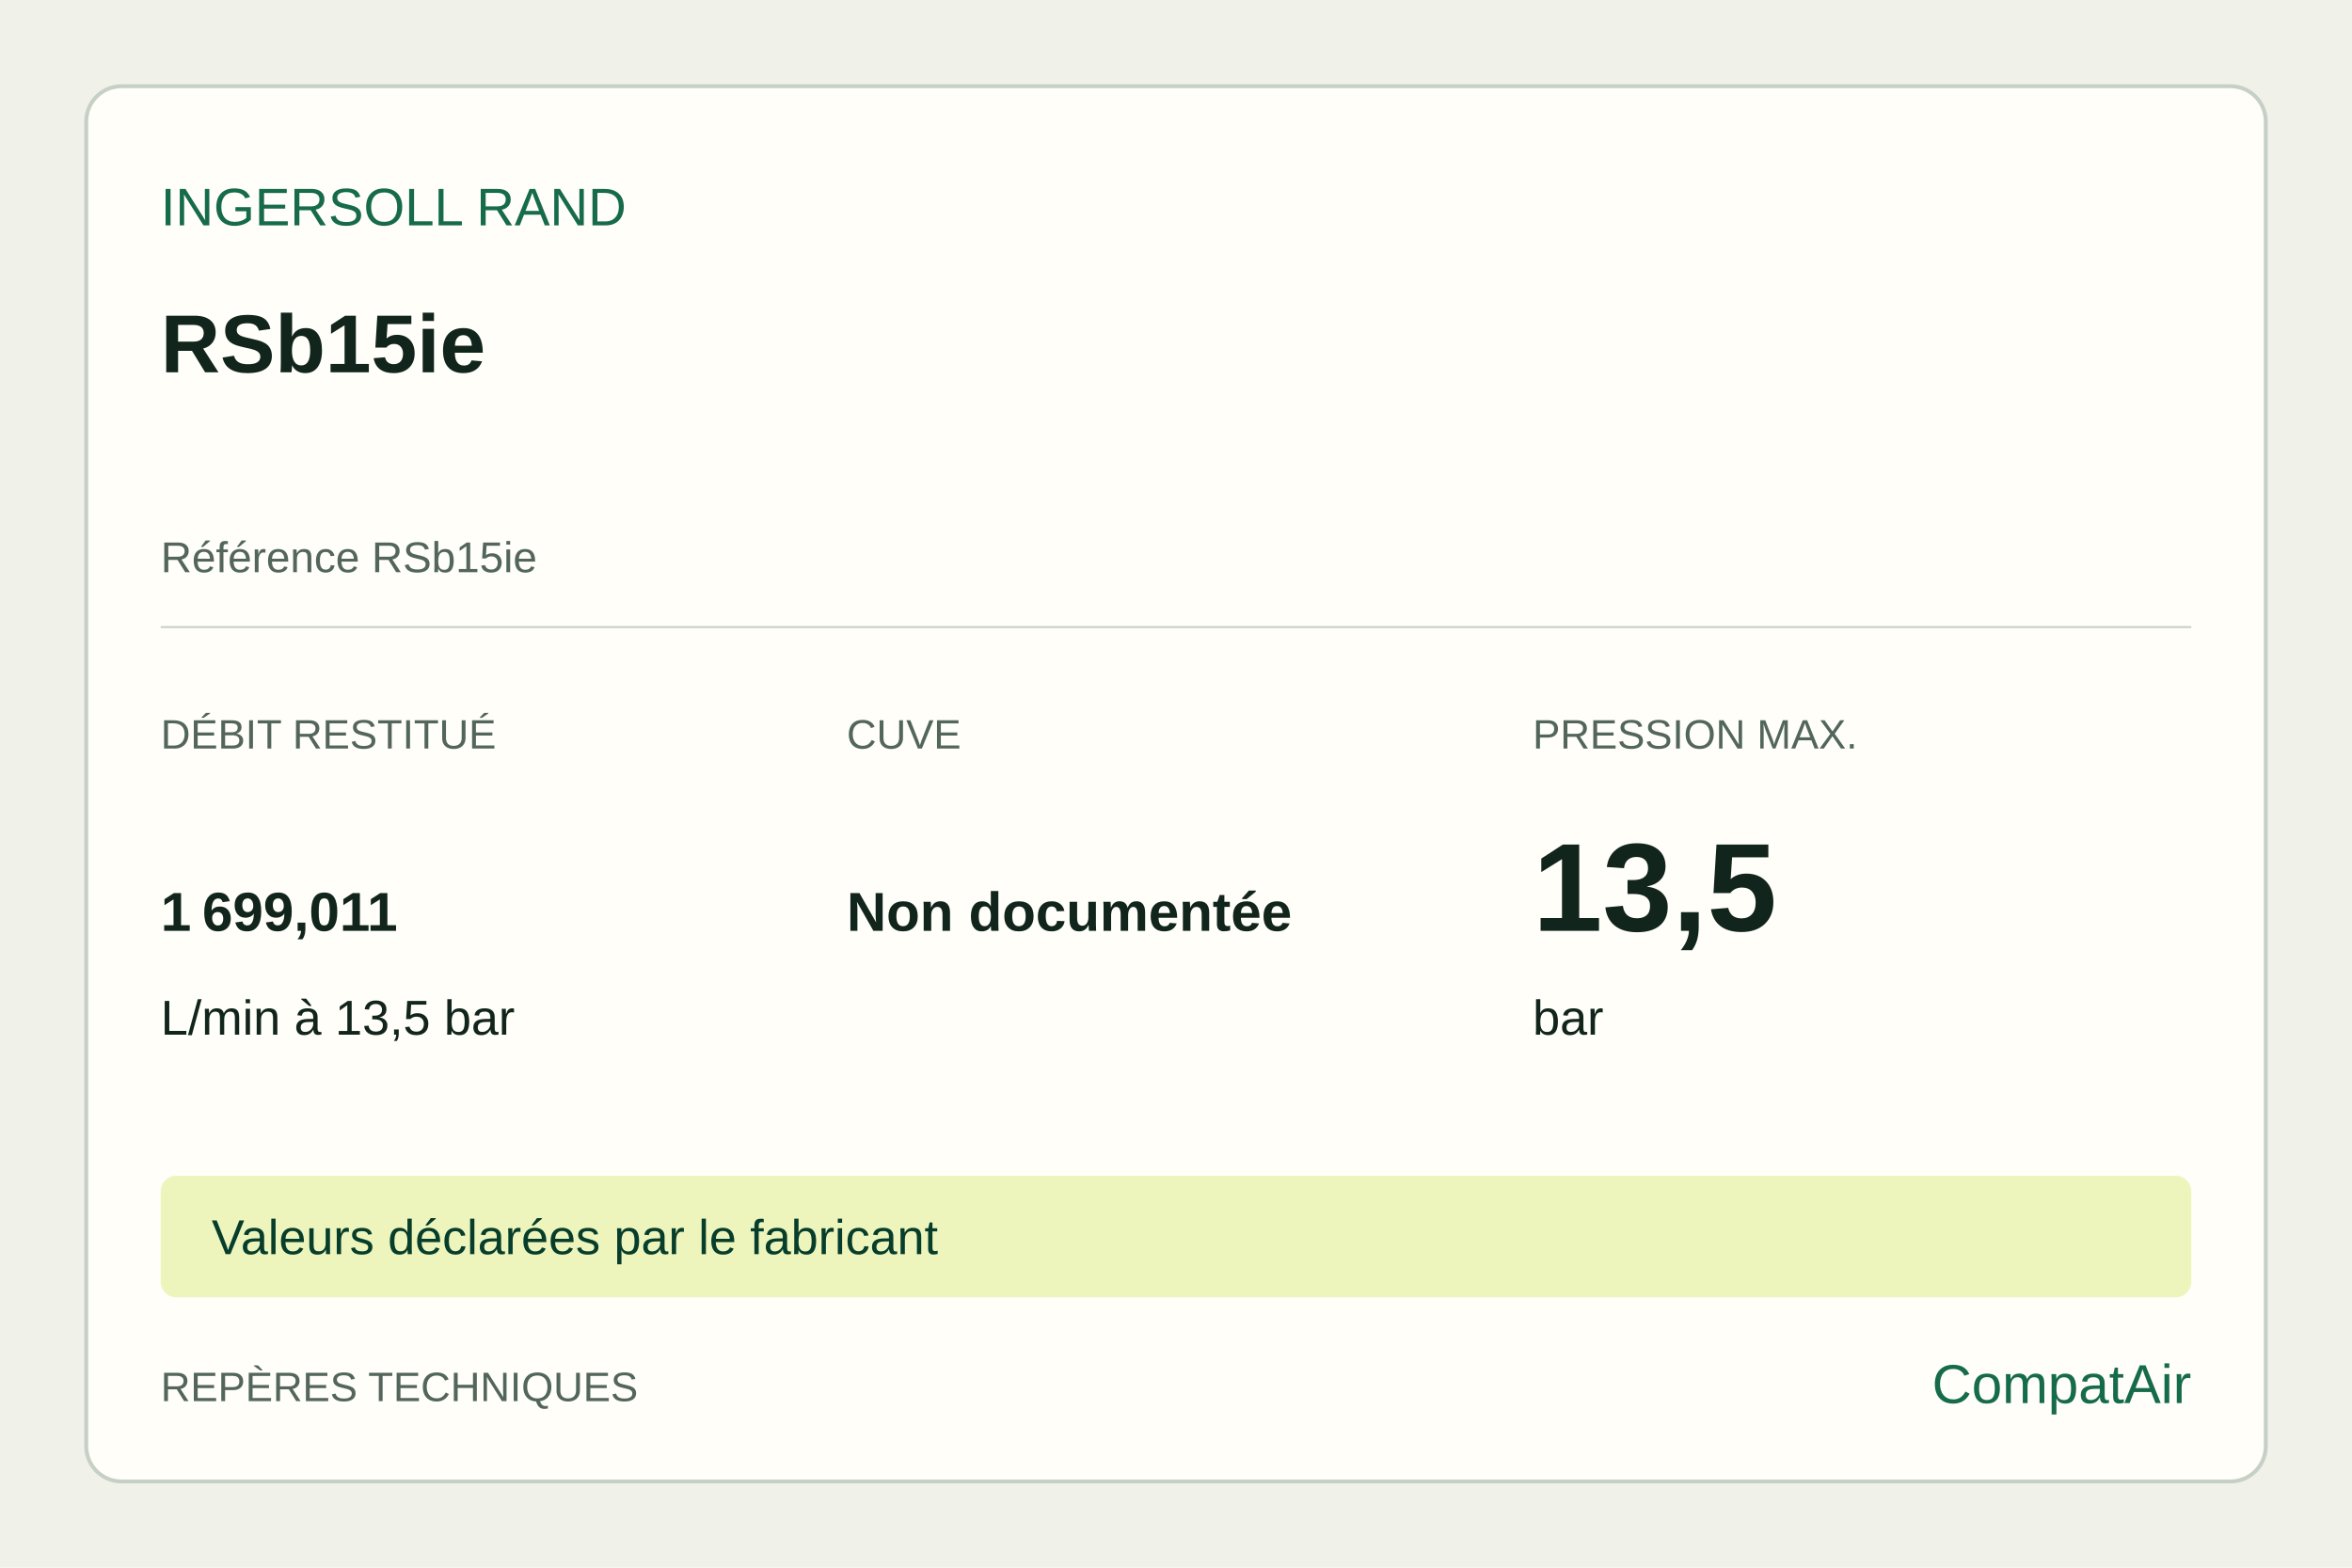
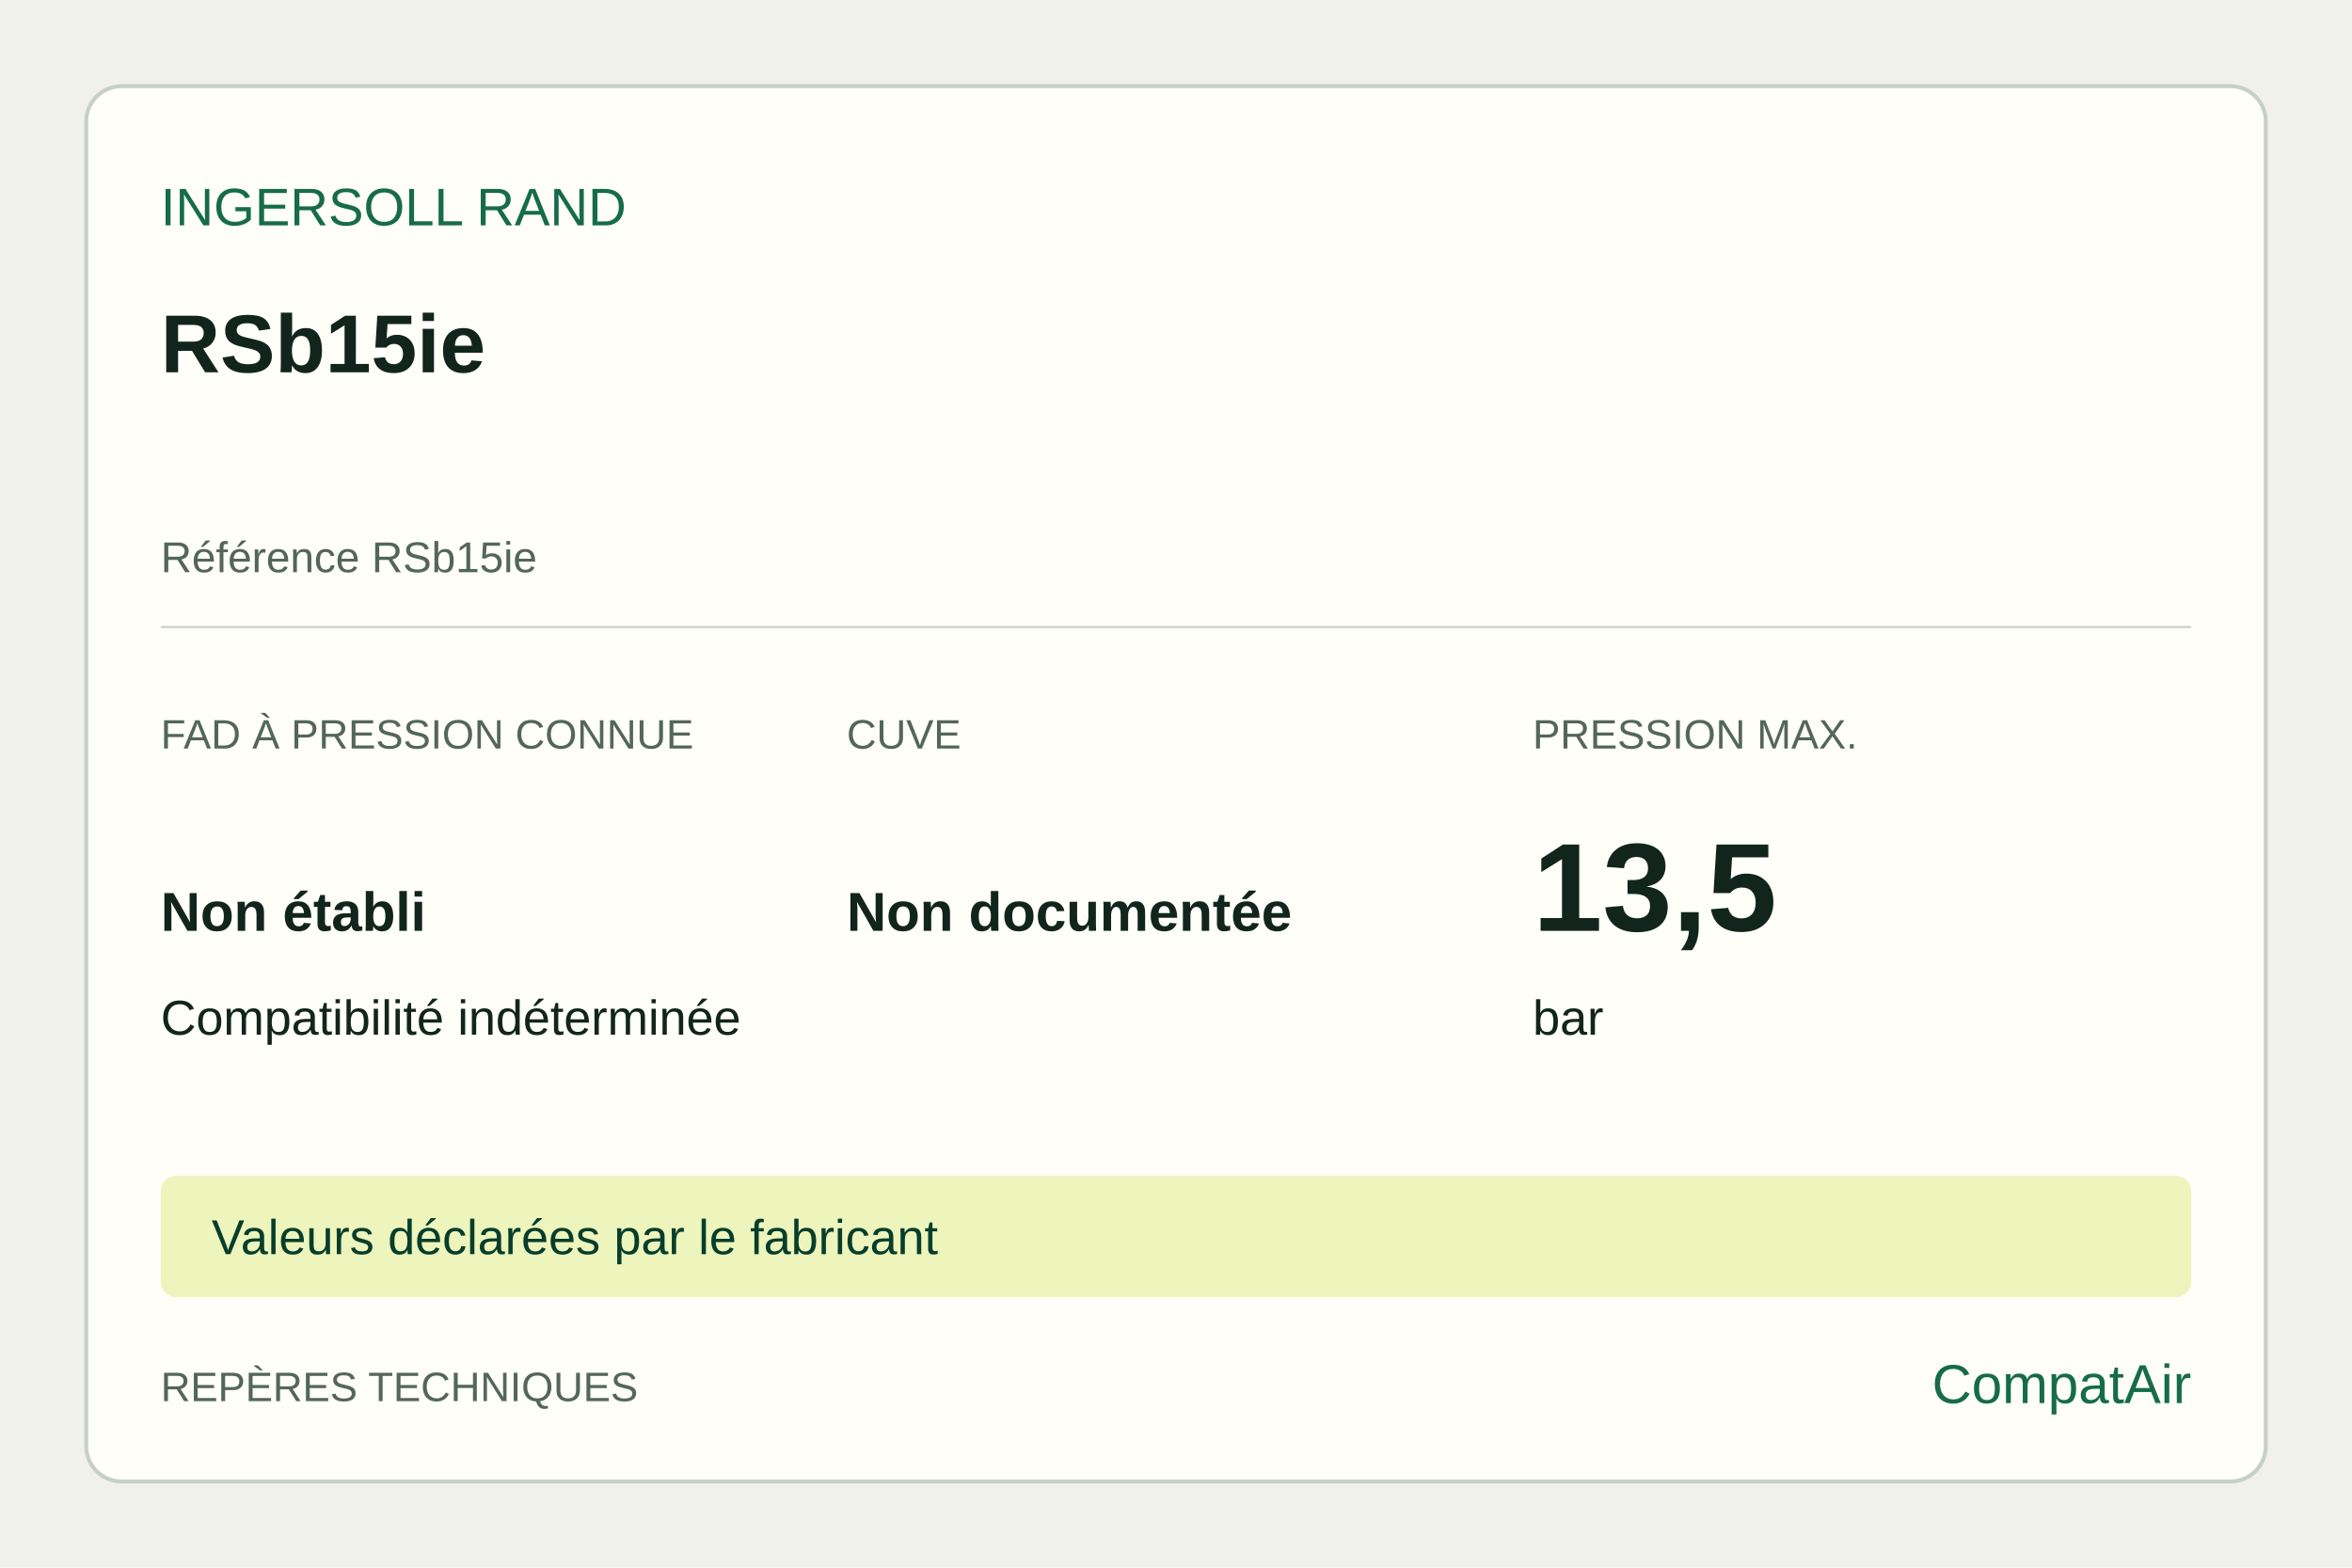
<svg xmlns="http://www.w3.org/2000/svg" width="1200" height="800" viewBox="0 0 1200 800">
  <rect width="1200" height="800" fill="#f0f1e9" />
  <rect x="44" y="44" width="1112" height="712" rx="18" fill="#fffef9" stroke="#c7d0c6" stroke-width="2" />
  <g font-family="Arial,sans-serif" fill="#11251c">
    <text x="82" y="115" font-size="27" fill="#166b4b">INGERSOLL RAND</text>
    <text x="82" y="190" font-size="42" font-weight="700">RSb15ie</text>
    <text x="82" y="292" font-size="22" fill="#53665b">Référence RSb15ie</text>
    <line x1="82" y1="320" x2="1118" y2="320" stroke="#c7d0c6" />
-     <text x="82" y="382" font-size="21" fill="#53665b">DÉBIT RESTITUÉ</text>
-     <text x="82" y="475" font-size="28" font-weight="700">1 699,011</text>
-     <text x="82" y="528" font-size="25">L/min à 13,5 bar</text>
+     <text x="82" y="382" font-size="21" fill="#53665b">FAD À PRESSION CONNUE</text>
+     <text x="82" y="475" font-size="28" font-weight="700">Non établi</text>
+     <text x="82" y="528" font-size="25">Compatibilité indéterminée</text>
    <text x="432" y="382" font-size="21" fill="#53665b">CUVE</text>
    <text x="432" y="475" font-size="28" font-weight="700">Non documentée</text>
    <text x="432" y="528" font-size="25" />
    <text x="782" y="382" font-size="21" fill="#53665b">PRESSION MAX.</text>
    <text x="782" y="475" font-size="64" font-weight="700">13,5</text>
    <text x="782" y="528" font-size="25">bar</text>
    <rect x="82" y="600" width="1036" height="62" rx="8" fill="#edf5bd" />
    <text x="108" y="640" font-size="25" fill="#073d2b">Valeurs déclarées par le fabricant</text>
    <text x="82" y="715" font-size="21" fill="#53665b">REPÈRES TECHNIQUES</text>
    <text x="1118" y="716" text-anchor="end" font-size="28" fill="#166b4b">CompatAir</text>
  </g>
</svg>
